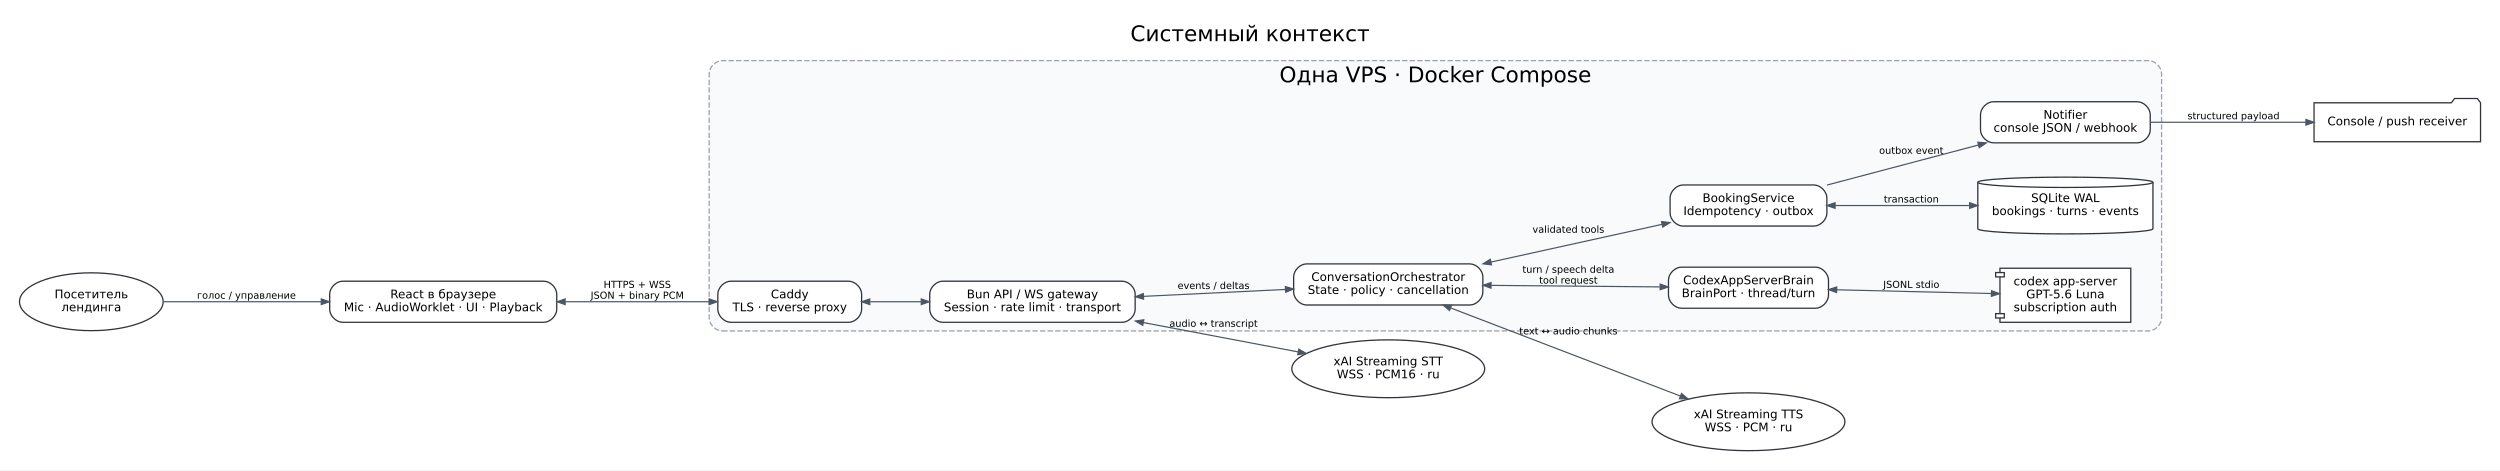
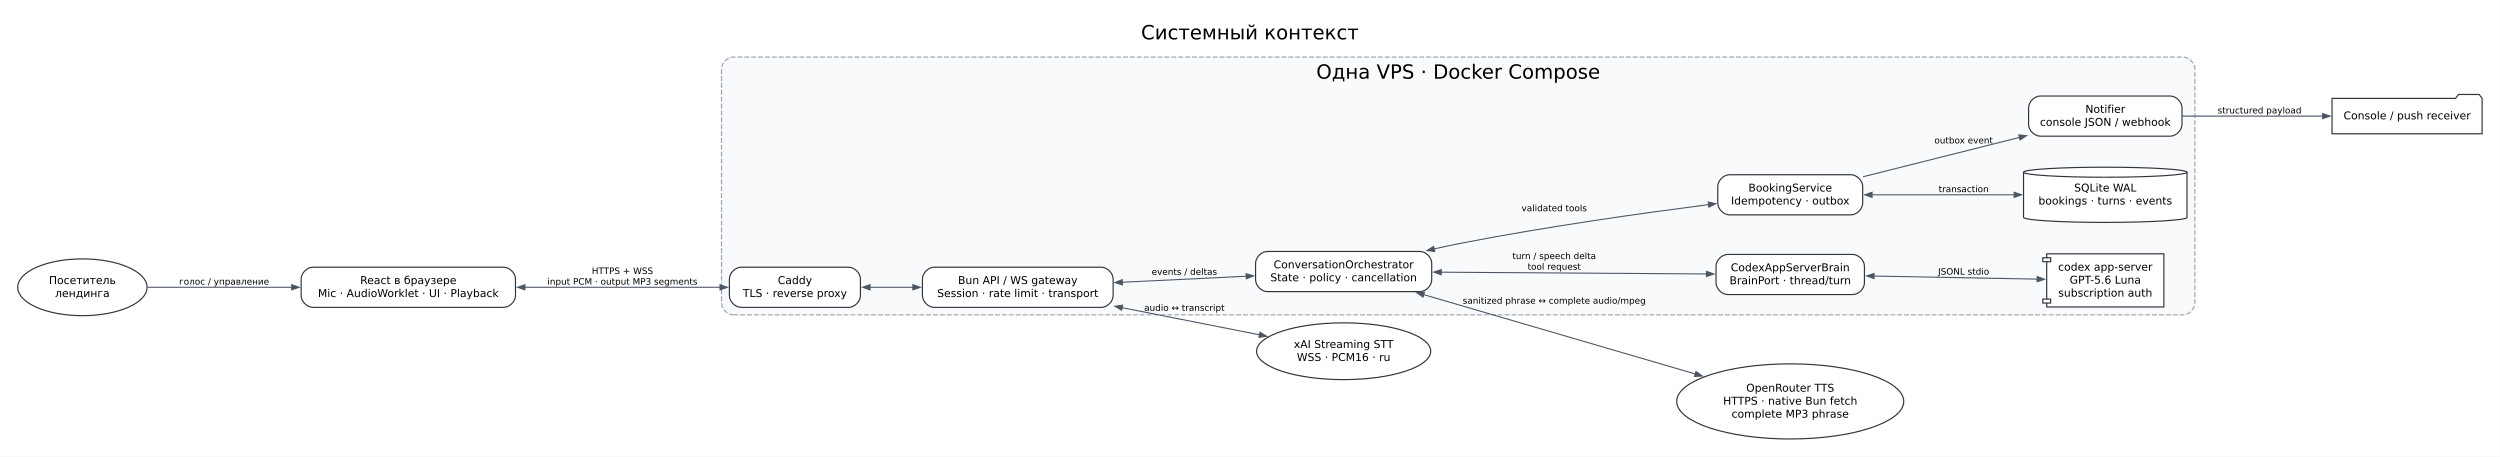
- <svg xmlns="http://www.w3.org/2000/svg" width="2312pt" height="435pt" viewBox="0.00 0.00 2312.32 434.87">
-   <g id="graph0" class="graph" transform="scale(1 1) rotate(0) translate(18 416.87)">
-     <polygon fill="white" stroke="transparent" points="-18,18 -18,-416.87 2294.32,-416.87 2294.32,18 -18,18" />
-     <text text-anchor="middle" x="1138.16" y="-378.87" font-family="DejaVu Sans" font-size="20.00">Системный контекст</text>
+ <svg xmlns="http://www.w3.org/2000/svg" width="2541pt" height="464pt" viewBox="0.00 0.00 2541.00 464.00">
+   <g id="graph0" class="graph" transform="scale(1 1) rotate(0) translate(18 446.18)">
+     <polygon fill="white" stroke="none" points="-18,18 -18,-446.18 2522.81,-446.18 2522.81,18 -18,18" />
+     <text xml:space="preserve" text-anchor="middle" x="1252.4" y="-406.18" font-family="DejaVu Sans" font-size="20.00">Системный контекст</text>
    <g id="clust1" class="cluster">
-       <path fill="#f8fafc" stroke="#9ca3af" stroke-width="1.2" stroke-dasharray="5,2" d="M649.94,-110.87C649.94,-110.87 1969.32,-110.87 1969.32,-110.87 1975.32,-110.87 1981.32,-116.87 1981.32,-122.87 1981.32,-122.87 1981.32,-348.87 1981.32,-348.87 1981.32,-354.87 1975.32,-360.87 1969.32,-360.87 1969.32,-360.87 649.94,-360.87 649.94,-360.87 643.94,-360.87 637.94,-354.87 637.94,-348.87 637.94,-348.87 637.94,-122.87 637.94,-122.87 637.94,-116.87 643.94,-110.87 649.94,-110.87" />
-       <text text-anchor="middle" x="1309.63" y="-340.87" font-family="DejaVu Sans" font-size="20.00">Одна VPS · Docker Compose</text>
+       <path fill="#f8fafc" stroke="#9ca3af" stroke-width="1.2" stroke-dasharray="5,2" d="M727.35,-126.18C727.35,-126.18 2200.88,-126.18 2200.88,-126.18 2206.88,-126.18 2212.88,-132.18 2212.88,-138.18 2212.88,-138.18 2212.88,-376.18 2212.88,-376.18 2212.88,-382.18 2206.88,-388.18 2200.88,-388.18 2200.88,-388.18 727.35,-388.18 727.35,-388.18 721.35,-388.18 715.35,-382.18 715.35,-376.18 715.35,-376.18 715.35,-138.18 715.35,-138.18 715.35,-132.18 721.35,-126.18 727.35,-126.18" />
+       <text xml:space="preserve" text-anchor="middle" x="1464.12" y="-366.18" font-family="DejaVu Sans" font-size="20.00">Одна VPS · Docker Compose</text>
    </g>
    <g id="node1" class="node">
-       <ellipse fill="white" stroke="#30343b" stroke-width="1.2" cx="66.47" cy="-137.87" rx="66.44" ry="26.74" />
-       <text text-anchor="middle" x="66.47" y="-141.07" font-family="DejaVu Sans" font-size="11.00">Посетитель</text>
-       <text text-anchor="middle" x="66.47" y="-129.07" font-family="DejaVu Sans" font-size="11.00">лендинга</text>
+       <ellipse fill="white" stroke="#30343b" stroke-width="1.2" cx="65.74" cy="-154.18" rx="65.74" ry="28.85" />
+       <text xml:space="preserve" text-anchor="middle" x="65.74" y="-157.48" font-family="DejaVu Sans" font-size="11.00">Посетитель</text>
+       <text xml:space="preserve" text-anchor="middle" x="65.74" y="-144.28" font-family="DejaVu Sans" font-size="11.00">лендинга</text>
    </g>
    <g id="node2" class="node">
-       <path fill="white" stroke="#30343b" stroke-width="1.2" d="M484.94,-156.87C484.94,-156.87 298.94,-156.87 298.94,-156.87 292.94,-156.87 286.94,-150.87 286.94,-144.87 286.94,-144.87 286.94,-130.87 286.94,-130.87 286.94,-124.87 292.94,-118.87 298.94,-118.87 298.94,-118.87 484.94,-118.87 484.94,-118.87 490.94,-118.87 496.94,-124.87 496.94,-130.87 496.94,-130.87 496.94,-144.87 496.94,-144.87 496.94,-150.87 490.94,-156.87 484.94,-156.87" />
-       <text text-anchor="middle" x="391.94" y="-141.07" font-family="DejaVu Sans" font-size="11.00">React в браузере</text>
-       <text text-anchor="middle" x="391.94" y="-129.07" font-family="DejaVu Sans" font-size="11.00">Mic · AudioWorklet · UI · Playback</text>
+       <path fill="white" stroke="#30343b" stroke-width="1.2" d="M493.93,-174.58C493.93,-174.58 300.06,-174.58 300.06,-174.58 294.06,-174.58 288.06,-168.58 288.06,-162.58 288.06,-162.58 288.06,-145.78 288.06,-145.78 288.06,-139.78 294.06,-133.78 300.06,-133.78 300.06,-133.78 493.93,-133.78 493.93,-133.78 499.93,-133.78 505.93,-139.78 505.93,-145.78 505.93,-145.78 505.93,-162.58 505.93,-162.58 505.93,-168.58 499.93,-174.58 493.93,-174.58" />
+       <text xml:space="preserve" text-anchor="middle" x="397" y="-157.48" font-family="DejaVu Sans" font-size="11.00">React в браузере</text>
+       <text xml:space="preserve" text-anchor="middle" x="397" y="-144.28" font-family="DejaVu Sans" font-size="11.00">Mic · AudioWorklet · UI · Playback</text>
    </g>
    <g id="edge1" class="edge">
-       <path fill="none" stroke="#4b5563" stroke-width="1.1" d="M133.32,-137.87C175.14,-137.87 230.34,-137.87 278.92,-137.87" />
-       <polygon fill="#4b5563" stroke="#4b5563" stroke-width="1.1" points="279.15,-140.5 286.65,-137.87 279.15,-135.25 279.15,-140.5" />
-       <text text-anchor="middle" x="209.94" y="-140.67" font-family="DejaVu Sans" font-size="9.00">голос / управление</text>
+       <path fill="none" stroke="#4b5563" stroke-width="1.1" d="M131.79,-154.18C173.61,-154.18 229.15,-154.18 278.51,-154.18" />
+       <polygon fill="#4b5563" stroke="#4b5563" stroke-width="1.1" points="278.49,-156.81 285.99,-154.18 278.49,-151.56 278.49,-156.81" />
+       <text xml:space="preserve" text-anchor="middle" x="209.77" y="-156.88" font-family="DejaVu Sans" font-size="9.00">голос / управление</text>
    </g>
    <g id="node3" class="node">
-       <path fill="white" stroke="#30343b" stroke-width="1.2" d="M766.94,-156.87C766.94,-156.87 657.94,-156.87 657.94,-156.87 651.94,-156.87 645.94,-150.87 645.94,-144.87 645.94,-144.87 645.94,-130.87 645.94,-130.87 645.94,-124.87 651.94,-118.87 657.94,-118.87 657.94,-118.87 766.94,-118.87 766.94,-118.87 772.94,-118.87 778.94,-124.87 778.94,-130.87 778.94,-130.87 778.94,-144.87 778.94,-144.87 778.94,-150.87 772.94,-156.87 766.94,-156.87" />
-       <text text-anchor="middle" x="712.44" y="-141.07" font-family="DejaVu Sans" font-size="11.00">Caddy</text>
-       <text text-anchor="middle" x="712.44" y="-129.07" font-family="DejaVu Sans" font-size="11.00">TLS · reverse proxy</text>
+       <path fill="white" stroke="#30343b" stroke-width="1.2" d="M844.55,-174.58C844.55,-174.58 735.35,-174.58 735.35,-174.58 729.35,-174.58 723.35,-168.58 723.35,-162.58 723.35,-162.58 723.35,-145.78 723.35,-145.78 723.35,-139.78 729.35,-133.78 735.35,-133.78 735.35,-133.78 844.55,-133.78 844.55,-133.78 850.55,-133.78 856.55,-139.78 856.55,-145.78 856.55,-145.78 856.55,-162.58 856.55,-162.58 856.55,-168.58 850.55,-174.58 844.55,-174.58" />
+       <text xml:space="preserve" text-anchor="middle" x="789.95" y="-157.48" font-family="DejaVu Sans" font-size="11.00">Caddy</text>
+       <text xml:space="preserve" text-anchor="middle" x="789.95" y="-144.28" font-family="DejaVu Sans" font-size="11.00">TLS · reverse proxy</text>
    </g>
    <g id="edge2" class="edge">
-       <path fill="none" stroke="#4b5563" stroke-width="1.1" d="M505.01,-137.87C549.03,-137.87 598.34,-137.87 637.72,-137.87" />
-       <polygon fill="#4b5563" stroke="#4b5563" stroke-width="1.1" points="504.72,-135.25 497.22,-137.87 504.72,-140.5 504.72,-135.25" />
-       <polygon fill="#4b5563" stroke="#4b5563" stroke-width="1.1" points="637.96,-140.5 645.46,-137.87 637.96,-135.25 637.96,-140.5" />
-       <text text-anchor="middle" x="571.44" y="-150.67" font-family="DejaVu Sans" font-size="9.00">HTTPS + WSS</text>
-       <text text-anchor="middle" x="571.44" y="-140.67" font-family="DejaVu Sans" font-size="9.00">JSON + binary PCM</text>
+       <path fill="none" stroke="#4b5563" stroke-width="1.1" d="M515.44,-154.18C579.92,-154.18 657.97,-154.18 714.16,-154.18" />
+       <polygon fill="#4b5563" stroke="#4b5563" stroke-width="1.1" points="515.54,-151.56 508.04,-154.18 515.54,-156.81 515.54,-151.56" />
+       <polygon fill="#4b5563" stroke="#4b5563" stroke-width="1.1" points="713.82,-156.81 721.32,-154.18 713.82,-151.56 713.82,-156.81" />
+       <text xml:space="preserve" text-anchor="middle" x="614.64" y="-167.68" font-family="DejaVu Sans" font-size="9.00">HTTPS + WSS</text>
+       <text xml:space="preserve" text-anchor="middle" x="614.64" y="-156.88" font-family="DejaVu Sans" font-size="9.00">input PCM · output MP3 segments</text>
    </g>
    <g id="node4" class="node">
-       <path fill="white" stroke="#30343b" stroke-width="1.2" d="M1019.94,-156.87C1019.94,-156.87 853.94,-156.87 853.94,-156.87 847.94,-156.87 841.94,-150.87 841.94,-144.87 841.94,-144.87 841.94,-130.87 841.94,-130.87 841.94,-124.87 847.94,-118.87 853.94,-118.87 853.94,-118.87 1019.94,-118.87 1019.94,-118.87 1025.94,-118.87 1031.94,-124.87 1031.94,-130.87 1031.94,-130.87 1031.94,-144.87 1031.94,-144.87 1031.94,-150.87 1025.94,-156.87 1019.94,-156.87" />
-       <text text-anchor="middle" x="936.94" y="-141.07" font-family="DejaVu Sans" font-size="11.00">Bun API / WS gateway</text>
-       <text text-anchor="middle" x="936.94" y="-129.07" font-family="DejaVu Sans" font-size="11.00">Session · rate limit · transport</text>
+       <path fill="white" stroke="#30343b" stroke-width="1.2" d="M1101.4,-174.58C1101.4,-174.58 931.55,-174.58 931.55,-174.58 925.55,-174.58 919.55,-168.58 919.55,-162.58 919.55,-162.58 919.55,-145.78 919.55,-145.78 919.55,-139.78 925.55,-133.78 931.55,-133.78 931.55,-133.78 1101.4,-133.78 1101.4,-133.78 1107.4,-133.78 1113.4,-139.78 1113.4,-145.78 1113.4,-145.78 1113.4,-162.58 1113.4,-162.58 1113.4,-168.58 1107.4,-174.58 1101.4,-174.58" />
+       <text xml:space="preserve" text-anchor="middle" x="1016.47" y="-157.48" font-family="DejaVu Sans" font-size="11.00">Bun API / WS gateway</text>
+       <text xml:space="preserve" text-anchor="middle" x="1016.47" y="-144.28" font-family="DejaVu Sans" font-size="11.00">Session · rate limit · transport</text>
    </g>
    <g id="edge3" class="edge">
-       <path fill="none" stroke="#4b5563" stroke-width="1.1" d="M786.92,-137.87C801.95,-137.87 818.02,-137.87 833.84,-137.87" />
-       <polygon fill="#4b5563" stroke="#4b5563" stroke-width="1.1" points="786.49,-135.25 778.99,-137.87 786.49,-140.5 786.49,-135.25" />
-       <polygon fill="#4b5563" stroke="#4b5563" stroke-width="1.1" points="834.09,-140.5 841.59,-137.87 834.09,-135.25 834.09,-140.5" />
+       <path fill="none" stroke="#4b5563" stroke-width="1.1" d="M865.88,-154.18C880.11,-154.18 895.25,-154.18 910.23,-154.18" />
+       <polygon fill="#4b5563" stroke="#4b5563" stroke-width="1.1" points="866.27,-151.56 858.77,-154.18 866.27,-156.81 866.27,-151.56" />
+       <polygon fill="#4b5563" stroke="#4b5563" stroke-width="1.1" points="909.85,-156.81 917.35,-154.18 909.85,-151.56 909.85,-156.81" />
    </g>
    <g id="node5" class="node">
-       <path fill="white" stroke="#30343b" stroke-width="1.2" d="M1341.53,-172.87C1341.53,-172.87 1190.53,-172.87 1190.53,-172.87 1184.53,-172.87 1178.53,-166.87 1178.53,-160.87 1178.53,-160.87 1178.53,-146.87 1178.53,-146.87 1178.53,-140.87 1184.53,-134.87 1190.53,-134.87 1190.53,-134.87 1341.53,-134.87 1341.53,-134.87 1347.53,-134.87 1353.53,-140.87 1353.53,-146.87 1353.53,-146.87 1353.53,-160.87 1353.53,-160.87 1353.53,-166.87 1347.53,-172.87 1341.53,-172.87" />
-       <text text-anchor="middle" x="1266.03" y="-157.07" font-family="DejaVu Sans" font-size="11.00">ConversationOrchestrator</text>
-       <text text-anchor="middle" x="1266.03" y="-145.07" font-family="DejaVu Sans" font-size="11.00">State · policy · cancellation</text>
+       <path fill="white" stroke="#30343b" stroke-width="1.2" d="M1425.18,-190.58C1425.18,-190.58 1270.17,-190.58 1270.17,-190.58 1264.17,-190.58 1258.17,-184.58 1258.17,-178.58 1258.17,-178.58 1258.17,-161.78 1258.17,-161.78 1258.17,-155.78 1264.17,-149.78 1270.17,-149.78 1270.17,-149.78 1425.18,-149.78 1425.18,-149.78 1431.18,-149.78 1437.18,-155.78 1437.18,-161.78 1437.18,-161.78 1437.18,-178.58 1437.18,-178.58 1437.18,-184.58 1431.18,-190.58 1425.18,-190.58" />
+       <text xml:space="preserve" text-anchor="middle" x="1347.67" y="-173.48" font-family="DejaVu Sans" font-size="11.00">ConversationOrchestrator</text>
+       <text xml:space="preserve" text-anchor="middle" x="1347.67" y="-160.28" font-family="DejaVu Sans" font-size="11.00">State · policy · cancellation</text>
    </g>
    <g id="edge5" class="edge">
-       <path fill="none" stroke="#4b5563" stroke-width="1.1" d="M1039.76,-142.85C1081.65,-144.9 1129.88,-147.26 1170.94,-149.27" />
-       <polygon fill="#4b5563" stroke="#4b5563" stroke-width="1.1" points="1039.73,-140.22 1032.11,-142.48 1039.47,-145.46 1039.73,-140.22" />
-       <polygon fill="#4b5563" stroke="#4b5563" stroke-width="1.1" points="1170.9,-151.89 1178.51,-149.64 1171.15,-146.65 1170.9,-151.89" />
-       <text text-anchor="middle" x="1104.44" y="-149.67" font-family="DejaVu Sans" font-size="9.00">events / deltas</text>
+       <path fill="none" stroke="#4b5563" stroke-width="1.1" d="M1122.48,-159.29C1162.99,-161.26 1209.06,-163.5 1248.86,-165.43" />
+       <polygon fill="#4b5563" stroke="#4b5563" stroke-width="1.1" points="1122.86,-156.68 1115.24,-158.94 1122.6,-161.92 1122.86,-156.68" />
+       <polygon fill="#4b5563" stroke="#4b5563" stroke-width="1.1" points="1248.49,-168.04 1256.11,-165.78 1248.75,-162.8 1248.49,-168.04" />
+       <text xml:space="preserve" text-anchor="middle" x="1185.78" y="-166.79" font-family="DejaVu Sans" font-size="9.00">events / deltas</text>
    </g>
    <g id="node11" class="node">
-       <ellipse fill="white" stroke="#30343b" stroke-width="1.2" cx="1266.03" cy="-75.87" rx="89.19" ry="26.74" />
-       <text text-anchor="middle" x="1266.03" y="-79.07" font-family="DejaVu Sans" font-size="11.00">xAI Streaming STT</text>
-       <text text-anchor="middle" x="1266.03" y="-67.07" font-family="DejaVu Sans" font-size="11.00">WSS · PCM16 · ru</text>
+       <ellipse fill="white" stroke="#30343b" stroke-width="1.2" cx="1347.67" cy="-89.18" rx="88.49" ry="28.85" />
+       <text xml:space="preserve" text-anchor="middle" x="1347.67" y="-92.48" font-family="DejaVu Sans" font-size="11.00">xAI Streaming STT</text>
+       <text xml:space="preserve" text-anchor="middle" x="1347.67" y="-79.28" font-family="DejaVu Sans" font-size="11.00">WSS · PCM16 · ru</text>
    </g>
    <g id="edge4" class="edge">
-       <path fill="none" stroke="#4b5563" stroke-width="1.1" d="M1039.53,-118.61C1085.56,-109.89 1139.27,-99.71 1182.72,-91.47" />
-       <polygon fill="#4b5563" stroke="#4b5563" stroke-width="1.1" points="1038.99,-116.04 1032.11,-120.02 1039.96,-121.2 1038.99,-116.04" />
-       <polygon fill="#4b5563" stroke="#4b5563" stroke-width="1.1" points="1183.28,-94.04 1190.16,-90.06 1182.3,-88.88 1183.28,-94.04" />
-       <text text-anchor="middle" x="1104.44" y="-114.67" font-family="DejaVu Sans" font-size="9.00">audio ↔ transcript</text>
+       <path fill="none" stroke="#4b5563" stroke-width="1.1" d="M1122.5,-133.45C1167.61,-124.54 1219.62,-114.27 1262.18,-105.87" />
+       <polygon fill="#4b5563" stroke="#4b5563" stroke-width="1.1" points="1122.06,-130.86 1115.21,-134.89 1123.08,-136.01 1122.06,-130.86" />
+       <polygon fill="#4b5563" stroke="#4b5563" stroke-width="1.1" points="1262.63,-108.45 1269.48,-104.42 1261.62,-103.3 1262.63,-108.45" />
+       <text xml:space="preserve" text-anchor="middle" x="1185.78" y="-130.21" font-family="DejaVu Sans" font-size="9.00">audio ↔ transcript</text>
    </g>
    <g id="node6" class="node">
-       <path fill="white" stroke="#30343b" stroke-width="1.2" d="M1661.22,-169.87C1661.22,-169.87 1537.22,-169.87 1537.22,-169.87 1531.22,-169.87 1525.22,-163.87 1525.22,-157.87 1525.22,-157.87 1525.22,-143.87 1525.22,-143.87 1525.22,-137.87 1531.22,-131.87 1537.22,-131.87 1537.22,-131.87 1661.22,-131.87 1661.22,-131.87 1667.22,-131.87 1673.22,-137.87 1673.22,-143.87 1673.22,-143.87 1673.22,-157.87 1673.22,-157.87 1673.22,-163.87 1667.22,-169.87 1661.22,-169.87" />
-       <text text-anchor="middle" x="1599.22" y="-154.07" font-family="DejaVu Sans" font-size="11.00">CodexAppServerBrain</text>
-       <text text-anchor="middle" x="1599.22" y="-142.07" font-family="DejaVu Sans" font-size="11.00">BrainPort · thread/turn</text>
+       <path fill="white" stroke="#30343b" stroke-width="1.2" d="M1865.01,-187.58C1865.01,-187.58 1738.17,-187.58 1738.17,-187.58 1732.17,-187.58 1726.17,-181.58 1726.17,-175.58 1726.17,-175.58 1726.17,-158.78 1726.17,-158.78 1726.17,-152.78 1732.17,-146.78 1738.17,-146.78 1738.17,-146.78 1865.01,-146.78 1865.01,-146.78 1871.01,-146.78 1877.01,-152.78 1877.01,-158.78 1877.01,-158.78 1877.01,-175.58 1877.01,-175.58 1877.01,-181.58 1871.01,-187.58 1865.01,-187.58" />
+       <text xml:space="preserve" text-anchor="middle" x="1801.59" y="-170.48" font-family="DejaVu Sans" font-size="11.00">CodexAppServerBrain</text>
+       <text xml:space="preserve" text-anchor="middle" x="1801.59" y="-157.28" font-family="DejaVu Sans" font-size="11.00">BrainPort · thread/turn</text>
    </g>
    <g id="edge6" class="edge">
-       <path fill="none" stroke="#4b5563" stroke-width="1.1" d="M1361.2,-153.02C1410.45,-152.57 1470.13,-152.03 1517.28,-151.6" />
-       <polygon fill="#4b5563" stroke="#4b5563" stroke-width="1.1" points="1361.09,-150.39 1353.62,-153.09 1361.14,-155.64 1361.09,-150.39" />
-       <polygon fill="#4b5563" stroke="#4b5563" stroke-width="1.1" points="1517.56,-154.23 1525.03,-151.53 1517.51,-148.98 1517.56,-154.23" />
-       <text text-anchor="middle" x="1432.63" y="-164.67" font-family="DejaVu Sans" font-size="9.00">turn / speech delta</text>
-       <text text-anchor="middle" x="1432.63" y="-154.67" font-family="DejaVu Sans" font-size="9.00">tool request</text>
+       <path fill="none" stroke="#4b5563" stroke-width="1.1" d="M1446.7,-169.53C1527.21,-169 1640.04,-168.25 1716.48,-167.74" />
+       <polygon fill="#4b5563" stroke="#4b5563" stroke-width="1.1" points="1446.83,-166.91 1439.35,-169.58 1446.87,-172.16 1446.83,-166.91" />
+       <polygon fill="#4b5563" stroke="#4b5563" stroke-width="1.1" points="1716.48,-170.37 1723.96,-167.69 1716.44,-165.12 1716.48,-170.37" />
+       <text xml:space="preserve" text-anchor="middle" x="1561.7" y="-182.88" font-family="DejaVu Sans" font-size="9.00">turn / speech delta</text>
+       <text xml:space="preserve" text-anchor="middle" x="1561.7" y="-172.08" font-family="DejaVu Sans" font-size="9.00">tool request</text>
    </g>
    <g id="node7" class="node">
-       <path fill="white" stroke="#30343b" stroke-width="1.2" d="M1659.72,-245.87C1659.72,-245.87 1538.72,-245.87 1538.72,-245.87 1532.72,-245.87 1526.72,-239.87 1526.72,-233.87 1526.72,-233.87 1526.72,-219.87 1526.72,-219.87 1526.72,-213.87 1532.72,-207.87 1538.72,-207.87 1538.72,-207.87 1659.72,-207.87 1659.72,-207.87 1665.72,-207.87 1671.72,-213.87 1671.72,-219.87 1671.72,-219.87 1671.72,-233.87 1671.72,-233.87 1671.72,-239.87 1665.72,-245.87 1659.72,-245.87" />
-       <text text-anchor="middle" x="1599.22" y="-230.07" font-family="DejaVu Sans" font-size="11.00">BookingService</text>
-       <text text-anchor="middle" x="1599.22" y="-218.07" font-family="DejaVu Sans" font-size="11.00">Idempotency · outbox</text>
+       <path fill="white" stroke="#30343b" stroke-width="1.2" d="M1863.24,-268.58C1863.24,-268.58 1739.94,-268.58 1739.94,-268.58 1733.94,-268.58 1727.94,-262.58 1727.94,-256.58 1727.94,-256.58 1727.94,-239.78 1727.94,-239.78 1727.94,-233.78 1733.94,-227.78 1739.94,-227.78 1739.94,-227.78 1863.24,-227.78 1863.24,-227.78 1869.24,-227.78 1875.24,-233.78 1875.24,-239.78 1875.24,-239.78 1875.24,-256.58 1875.24,-256.58 1875.24,-262.58 1869.24,-268.58 1863.24,-268.58" />
+       <text xml:space="preserve" text-anchor="middle" x="1801.59" y="-251.48" font-family="DejaVu Sans" font-size="11.00">BookingService</text>
+       <text xml:space="preserve" text-anchor="middle" x="1801.59" y="-238.28" font-family="DejaVu Sans" font-size="11.00">Idempotency · outbox</text>
    </g>
    <g id="edge8" class="edge">
-       <path fill="none" stroke="#4b5563" stroke-width="1.1" d="M1360.96,-174.57C1410.91,-185.58 1471.64,-198.97 1519.16,-209.44" />
-       <polygon fill="#4b5563" stroke="#4b5563" stroke-width="1.1" points="1361.5,-172.01 1353.62,-172.95 1360.37,-177.13 1361.5,-172.01" />
-       <polygon fill="#4b5563" stroke="#4b5563" stroke-width="1.1" points="1518.78,-212.05 1526.67,-211.1 1519.91,-206.92 1518.78,-212.05" />
-       <text text-anchor="middle" x="1432.63" y="-201.67" font-family="DejaVu Sans" font-size="9.00">validated tools</text>
+       <path fill="none" stroke="#4b5563" stroke-width="1.1" d="M1439.56,-193.16C1449.2,-195.32 1458.87,-197.37 1468.18,-199.18 1553.12,-215.71 1651.23,-229.54 1718.73,-238.24" />
+       <polygon fill="#4b5563" stroke="#4b5563" stroke-width="1.1" points="1440.26,-190.62 1432.36,-191.52 1439.09,-195.74 1440.26,-190.62" />
+       <polygon fill="#4b5563" stroke="#4b5563" stroke-width="1.1" points="1718.21,-240.82 1725.98,-239.17 1718.88,-235.62 1718.21,-240.82" />
+       <text xml:space="preserve" text-anchor="middle" x="1561.7" y="-231.46" font-family="DejaVu Sans" font-size="9.00">validated tools</text>
    </g>
    <g id="node12" class="node">
-       <ellipse fill="white" stroke="#30343b" stroke-width="1.2" cx="1599.22" cy="-26.87" rx="89.19" ry="26.74" />
-       <text text-anchor="middle" x="1599.22" y="-30.07" font-family="DejaVu Sans" font-size="11.00">xAI Streaming TTS</text>
-       <text text-anchor="middle" x="1599.22" y="-18.07" font-family="DejaVu Sans" font-size="11.00">WSS · PCM · ru</text>
+       <ellipse fill="white" stroke="#30343b" stroke-width="1.2" cx="1801.59" cy="-38.18" rx="115.38" ry="38.18" />
+       <text xml:space="preserve" text-anchor="middle" x="1801.59" y="-48.08" font-family="DejaVu Sans" font-size="11.00">OpenRouter TTS</text>
+       <text xml:space="preserve" text-anchor="middle" x="1801.59" y="-34.88" font-family="DejaVu Sans" font-size="11.00">HTTPS · native Bun fetch</text>
+       <text xml:space="preserve" text-anchor="middle" x="1801.59" y="-21.68" font-family="DejaVu Sans" font-size="11.00">complete MP3 phrase</text>
    </g>
    <g id="edge12" class="edge">
-       <path fill="none" stroke="#4b5563" stroke-width="1.1" d="M1323.93,-132.05C1382.99,-109.4 1475.11,-74.08 1536.05,-50.71" />
-       <polygon fill="#4b5563" stroke="#4b5563" stroke-width="1.1" points="1322.68,-129.72 1316.61,-134.86 1324.56,-134.62 1322.68,-129.72" />
-       <polygon fill="#4b5563" stroke="#4b5563" stroke-width="1.1" points="1537.27,-53.06 1543.33,-47.92 1535.39,-48.15 1537.27,-53.06" />
-       <text text-anchor="middle" x="1432.63" y="-107.67" font-family="DejaVu Sans" font-size="9.00">text ↔ audio chunks</text>
+       <path fill="none" stroke="#4b5563" stroke-width="1.1" d="M1428.86,-146.76C1506.26,-124.16 1623.47,-89.92 1705.53,-65.95" />
+       <polygon fill="#4b5563" stroke="#4b5563" stroke-width="1.1" points="1428.34,-144.18 1421.88,-148.8 1429.81,-149.22 1428.34,-144.18" />
+       <polygon fill="#4b5563" stroke="#4b5563" stroke-width="1.1" points="1705.79,-68.61 1712.26,-63.98 1704.32,-63.57 1705.79,-68.61" />
+       <text xml:space="preserve" text-anchor="middle" x="1561.7" y="-137.48" font-family="DejaVu Sans" font-size="9.00">sanitized phrase ↔ complete audio/mpeg</text>
    </g>
    <g id="node10" class="node">
-       <polygon fill="white" stroke="#30343b" stroke-width="1.2" points="1952.82,-168.87 1831.82,-168.87 1831.82,-164.87 1827.82,-164.87 1827.82,-160.87 1831.82,-160.87 1831.82,-126.87 1827.82,-126.87 1827.82,-122.87 1831.82,-122.87 1831.82,-118.87 1952.82,-118.87 1952.82,-168.87" />
-       <polyline fill="none" stroke="#30343b" stroke-width="1.2" points="1831.82,-164.87 1835.82,-164.87 1835.82,-160.87 1831.82,-160.87 " />
-       <polyline fill="none" stroke="#30343b" stroke-width="1.2" points="1831.82,-126.87 1835.82,-126.87 1835.82,-122.87 1831.82,-122.87 " />
-       <text text-anchor="middle" x="1892.32" y="-153.07" font-family="DejaVu Sans" font-size="11.00">codex app-server</text>
-       <text text-anchor="middle" x="1892.32" y="-141.07" font-family="DejaVu Sans" font-size="11.00">GPT-5.6 Luna</text>
-       <text text-anchor="middle" x="1892.32" y="-129.07" font-family="DejaVu Sans" font-size="11.00">subscription auth</text>
+       <polygon fill="white" stroke="#30343b" stroke-width="1.2" points="2181.35,-188.18 2062.28,-188.18 2062.28,-184.18 2058.28,-184.18 2058.28,-180.18 2062.28,-180.18 2062.28,-142.18 2058.28,-142.18 2058.28,-138.18 2062.28,-138.18 2062.28,-134.18 2181.35,-134.18 2181.35,-188.18" />
+       <polyline fill="none" stroke="#30343b" stroke-width="1.2" points="2062.28,-184.18 2066.28,-184.18 2066.28,-180.18 2062.28,-180.18" />
+       <polyline fill="none" stroke="#30343b" stroke-width="1.2" points="2062.28,-142.18 2066.28,-142.18 2066.28,-138.18 2062.28,-138.18" />
+       <text xml:space="preserve" text-anchor="middle" x="2121.81" y="-171.08" font-family="DejaVu Sans" font-size="11.00">codex app-server</text>
+       <text xml:space="preserve" text-anchor="middle" x="2121.81" y="-157.88" font-family="DejaVu Sans" font-size="11.00">GPT-5.6 Luna</text>
+       <text xml:space="preserve" text-anchor="middle" x="2121.81" y="-144.68" font-family="DejaVu Sans" font-size="11.00">subscription auth</text>
    </g>
    <g id="edge7" class="edge">
-       <path fill="none" stroke="#4b5563" stroke-width="1.1" d="M1680.85,-148.93C1725.84,-147.85 1781.24,-146.52 1823.9,-145.49" />
-       <polygon fill="#4b5563" stroke="#4b5563" stroke-width="1.1" points="1680.74,-146.31 1673.3,-149.11 1680.86,-151.56 1680.74,-146.31" />
-       <polygon fill="#4b5563" stroke="#4b5563" stroke-width="1.1" points="1824.01,-148.11 1831.45,-145.31 1823.88,-142.87 1824.01,-148.11" />
-       <text text-anchor="middle" x="1749.82" y="-150.67" font-family="DejaVu Sans" font-size="9.00">JSONL stdio</text>
+       <path fill="none" stroke="#4b5563" stroke-width="1.1" d="M1886.65,-165.6C1938.54,-164.62 2004.23,-163.38 2052.82,-162.47" />
+       <polygon fill="#4b5563" stroke="#4b5563" stroke-width="1.1" points="1886.71,-162.97 1879.27,-165.74 1886.81,-168.22 1886.71,-162.97" />
+       <polygon fill="#4b5563" stroke="#4b5563" stroke-width="1.1" points="2052.57,-165.1 2060.02,-162.33 2052.47,-159.85 2052.57,-165.1" />
+       <text xml:space="preserve" text-anchor="middle" x="1977.85" y="-167.06" font-family="DejaVu Sans" font-size="9.00">JSONL stdio</text>
    </g>
    <g id="node8" class="node">
-       <path fill="white" stroke="#30343b" stroke-width="1.2" d="M1973.32,-248.35C1973.32,-250.98 1937.01,-253.12 1892.32,-253.12 1847.62,-253.12 1811.32,-250.98 1811.32,-248.35 1811.32,-248.35 1811.32,-205.39 1811.32,-205.39 1811.32,-202.76 1847.62,-200.62 1892.32,-200.62 1937.01,-200.62 1973.32,-202.76 1973.32,-205.39 1973.32,-205.39 1973.32,-248.35 1973.32,-248.35" />
-       <path fill="none" stroke="#30343b" stroke-width="1.2" d="M1973.32,-248.35C1973.32,-245.71 1937.01,-243.57 1892.32,-243.57 1847.62,-243.57 1811.32,-245.71 1811.32,-248.35" />
-       <text text-anchor="middle" x="1892.32" y="-230.07" font-family="DejaVu Sans" font-size="11.00">SQLite WAL</text>
-       <text text-anchor="middle" x="1892.32" y="-218.07" font-family="DejaVu Sans" font-size="11.00">bookings · turns · events</text>
+       <path fill="white" stroke="#30343b" stroke-width="1.2" d="M2204.88,-271.13C2204.88,-273.95 2167.65,-276.23 2121.81,-276.23 2075.98,-276.23 2038.74,-273.95 2038.74,-271.13 2038.74,-271.13 2038.74,-225.23 2038.74,-225.23 2038.74,-222.42 2075.98,-220.13 2121.81,-220.13 2167.65,-220.13 2204.88,-222.42 2204.88,-225.23 2204.88,-225.23 2204.88,-271.13 2204.88,-271.13" />
+       <path fill="none" stroke="#30343b" stroke-width="1.2" d="M2204.88,-271.13C2204.88,-268.32 2167.65,-266.03 2121.81,-266.03 2075.98,-266.03 2038.74,-268.32 2038.74,-271.13" />
+       <text xml:space="preserve" text-anchor="middle" x="2121.81" y="-251.48" font-family="DejaVu Sans" font-size="11.00">SQLite WAL</text>
+       <text xml:space="preserve" text-anchor="middle" x="2121.81" y="-238.28" font-family="DejaVu Sans" font-size="11.00">bookings · turns · events</text>
    </g>
    <g id="edge9" class="edge">
-       <path fill="none" stroke="#4b5563" stroke-width="1.1" d="M1679.35,-226.87C1717.74,-226.87 1764,-226.87 1803.48,-226.87" />
-       <polygon fill="#4b5563" stroke="#4b5563" stroke-width="1.1" points="1679.31,-224.25 1671.81,-226.87 1679.31,-229.5 1679.31,-224.25" />
-       <polygon fill="#4b5563" stroke="#4b5563" stroke-width="1.1" points="1803.79,-229.5 1811.29,-226.87 1803.79,-224.25 1803.79,-229.5" />
-       <text text-anchor="middle" x="1749.82" y="-229.67" font-family="DejaVu Sans" font-size="9.00">transaction</text>
+       <path fill="none" stroke="#4b5563" stroke-width="1.1" d="M1884.57,-248.18C1928.86,-248.18 1983.66,-248.18 2029.33,-248.18" />
+       <polygon fill="#4b5563" stroke="#4b5563" stroke-width="1.1" points="1884.76,-245.56 1877.26,-248.18 1884.76,-250.81 1884.76,-245.56" />
+       <polygon fill="#4b5563" stroke="#4b5563" stroke-width="1.1" points="2029.17,-250.81 2036.67,-248.18 2029.17,-245.56 2029.17,-250.81" />
+       <text xml:space="preserve" text-anchor="middle" x="1977.85" y="-250.88" font-family="DejaVu Sans" font-size="9.00">transaction</text>
    </g>
    <g id="node9" class="node">
-       <path fill="white" stroke="#30343b" stroke-width="1.2" d="M1958.82,-322.87C1958.82,-322.87 1825.82,-322.87 1825.82,-322.87 1819.82,-322.87 1813.82,-316.87 1813.82,-310.87 1813.82,-310.87 1813.82,-296.87 1813.82,-296.87 1813.82,-290.87 1819.82,-284.87 1825.82,-284.87 1825.82,-284.87 1958.82,-284.87 1958.82,-284.87 1964.82,-284.87 1970.82,-290.87 1970.82,-296.87 1970.82,-296.87 1970.82,-310.87 1970.82,-310.87 1970.82,-316.87 1964.82,-322.87 1958.82,-322.87" />
-       <text text-anchor="middle" x="1892.32" y="-307.07" font-family="DejaVu Sans" font-size="11.00">Notifier</text>
-       <text text-anchor="middle" x="1892.32" y="-295.07" font-family="DejaVu Sans" font-size="11.00">console JSON / webhook</text>
+       <path fill="white" stroke="#30343b" stroke-width="1.2" d="M2187.78,-348.58C2187.78,-348.58 2055.85,-348.58 2055.85,-348.58 2049.85,-348.58 2043.85,-342.58 2043.85,-336.58 2043.85,-336.58 2043.85,-319.78 2043.85,-319.78 2043.85,-313.78 2049.85,-307.78 2055.85,-307.78 2055.85,-307.78 2187.78,-307.78 2187.78,-307.78 2193.78,-307.78 2199.78,-313.78 2199.78,-319.78 2199.78,-319.78 2199.78,-336.58 2199.78,-336.58 2199.78,-342.58 2193.78,-348.58 2187.78,-348.58" />
+       <text xml:space="preserve" text-anchor="middle" x="2121.81" y="-331.48" font-family="DejaVu Sans" font-size="11.00">Notifier</text>
+       <text xml:space="preserve" text-anchor="middle" x="2121.81" y="-318.28" font-family="DejaVu Sans" font-size="11.00">console JSON / webhook</text>
    </g>
    <g id="edge10" class="edge">
-       <path fill="none" stroke="#4b5563" stroke-width="1.1" d="M1671.81,-245.8C1714.21,-257.02 1768.03,-271.26 1811.77,-282.83" />
-       <polygon fill="#4b5563" stroke="#4b5563" stroke-width="1.1" points="1811.33,-285.43 1819.25,-284.81 1812.67,-280.35 1811.33,-285.43" />
-       <text text-anchor="middle" x="1749.82" y="-274.67" font-family="DejaVu Sans" font-size="9.00">outbox event</text>
+       <path fill="none" stroke="#4b5563" stroke-width="1.1" d="M1875.6,-266.54C1922.94,-278.44 1984.84,-294 2034.6,-306.51" />
+       <polygon fill="#4b5563" stroke="#4b5563" stroke-width="1.1" points="2033.9,-309.04 2041.81,-308.32 2035.18,-303.95 2033.9,-309.04" />
+       <text xml:space="preserve" text-anchor="middle" x="1977.85" y="-300.4" font-family="DejaVu Sans" font-size="9.00">outbox event</text>
    </g>
    <g id="node13" class="node">
-       <polygon fill="white" stroke="#30343b" stroke-width="1.2" points="2276.32,-321.87 2273.32,-325.87 2252.32,-325.87 2249.32,-321.87 2122.32,-321.87 2122.32,-285.87 2276.32,-285.87 2276.32,-321.87" />
-       <text text-anchor="middle" x="2199.32" y="-301.07" font-family="DejaVu Sans" font-size="11.00">Console / push receiver</text>
+       <polygon fill="white" stroke="#30343b" stroke-width="1.2" points="2504.81,-346.18 2501.81,-350.18 2480.81,-350.18 2477.81,-346.18 2352.28,-346.18 2352.28,-310.18 2504.81,-310.18 2504.81,-346.18" />
+       <text xml:space="preserve" text-anchor="middle" x="2428.54" y="-324.88" font-family="DejaVu Sans" font-size="11.00">Console / push receiver</text>
    </g>
    <g id="edge11" class="edge">
-       <path fill="none" stroke="#4b5563" stroke-width="1.1" d="M1971.07,-303.87C2014.95,-303.87 2069.8,-303.87 2114.62,-303.87" />
-       <polygon fill="#4b5563" stroke="#4b5563" stroke-width="1.1" points="2114.79,-306.5 2122.29,-303.87 2114.79,-301.25 2114.79,-306.5" />
-       <text text-anchor="middle" x="2047.82" y="-306.67" font-family="DejaVu Sans" font-size="9.00">structured payload</text>
+       <path fill="none" stroke="#4b5563" stroke-width="1.1" d="M2200.1,-328.18C2243.65,-328.18 2298.11,-328.18 2342.82,-328.18" />
+       <polygon fill="#4b5563" stroke="#4b5563" stroke-width="1.1" points="2342.75,-330.81 2350.25,-328.18 2342.75,-325.56 2342.75,-330.81" />
+       <text xml:space="preserve" text-anchor="middle" x="2278.58" y="-330.88" font-family="DejaVu Sans" font-size="9.00">structured payload</text>
    </g>
  </g>
</svg>
